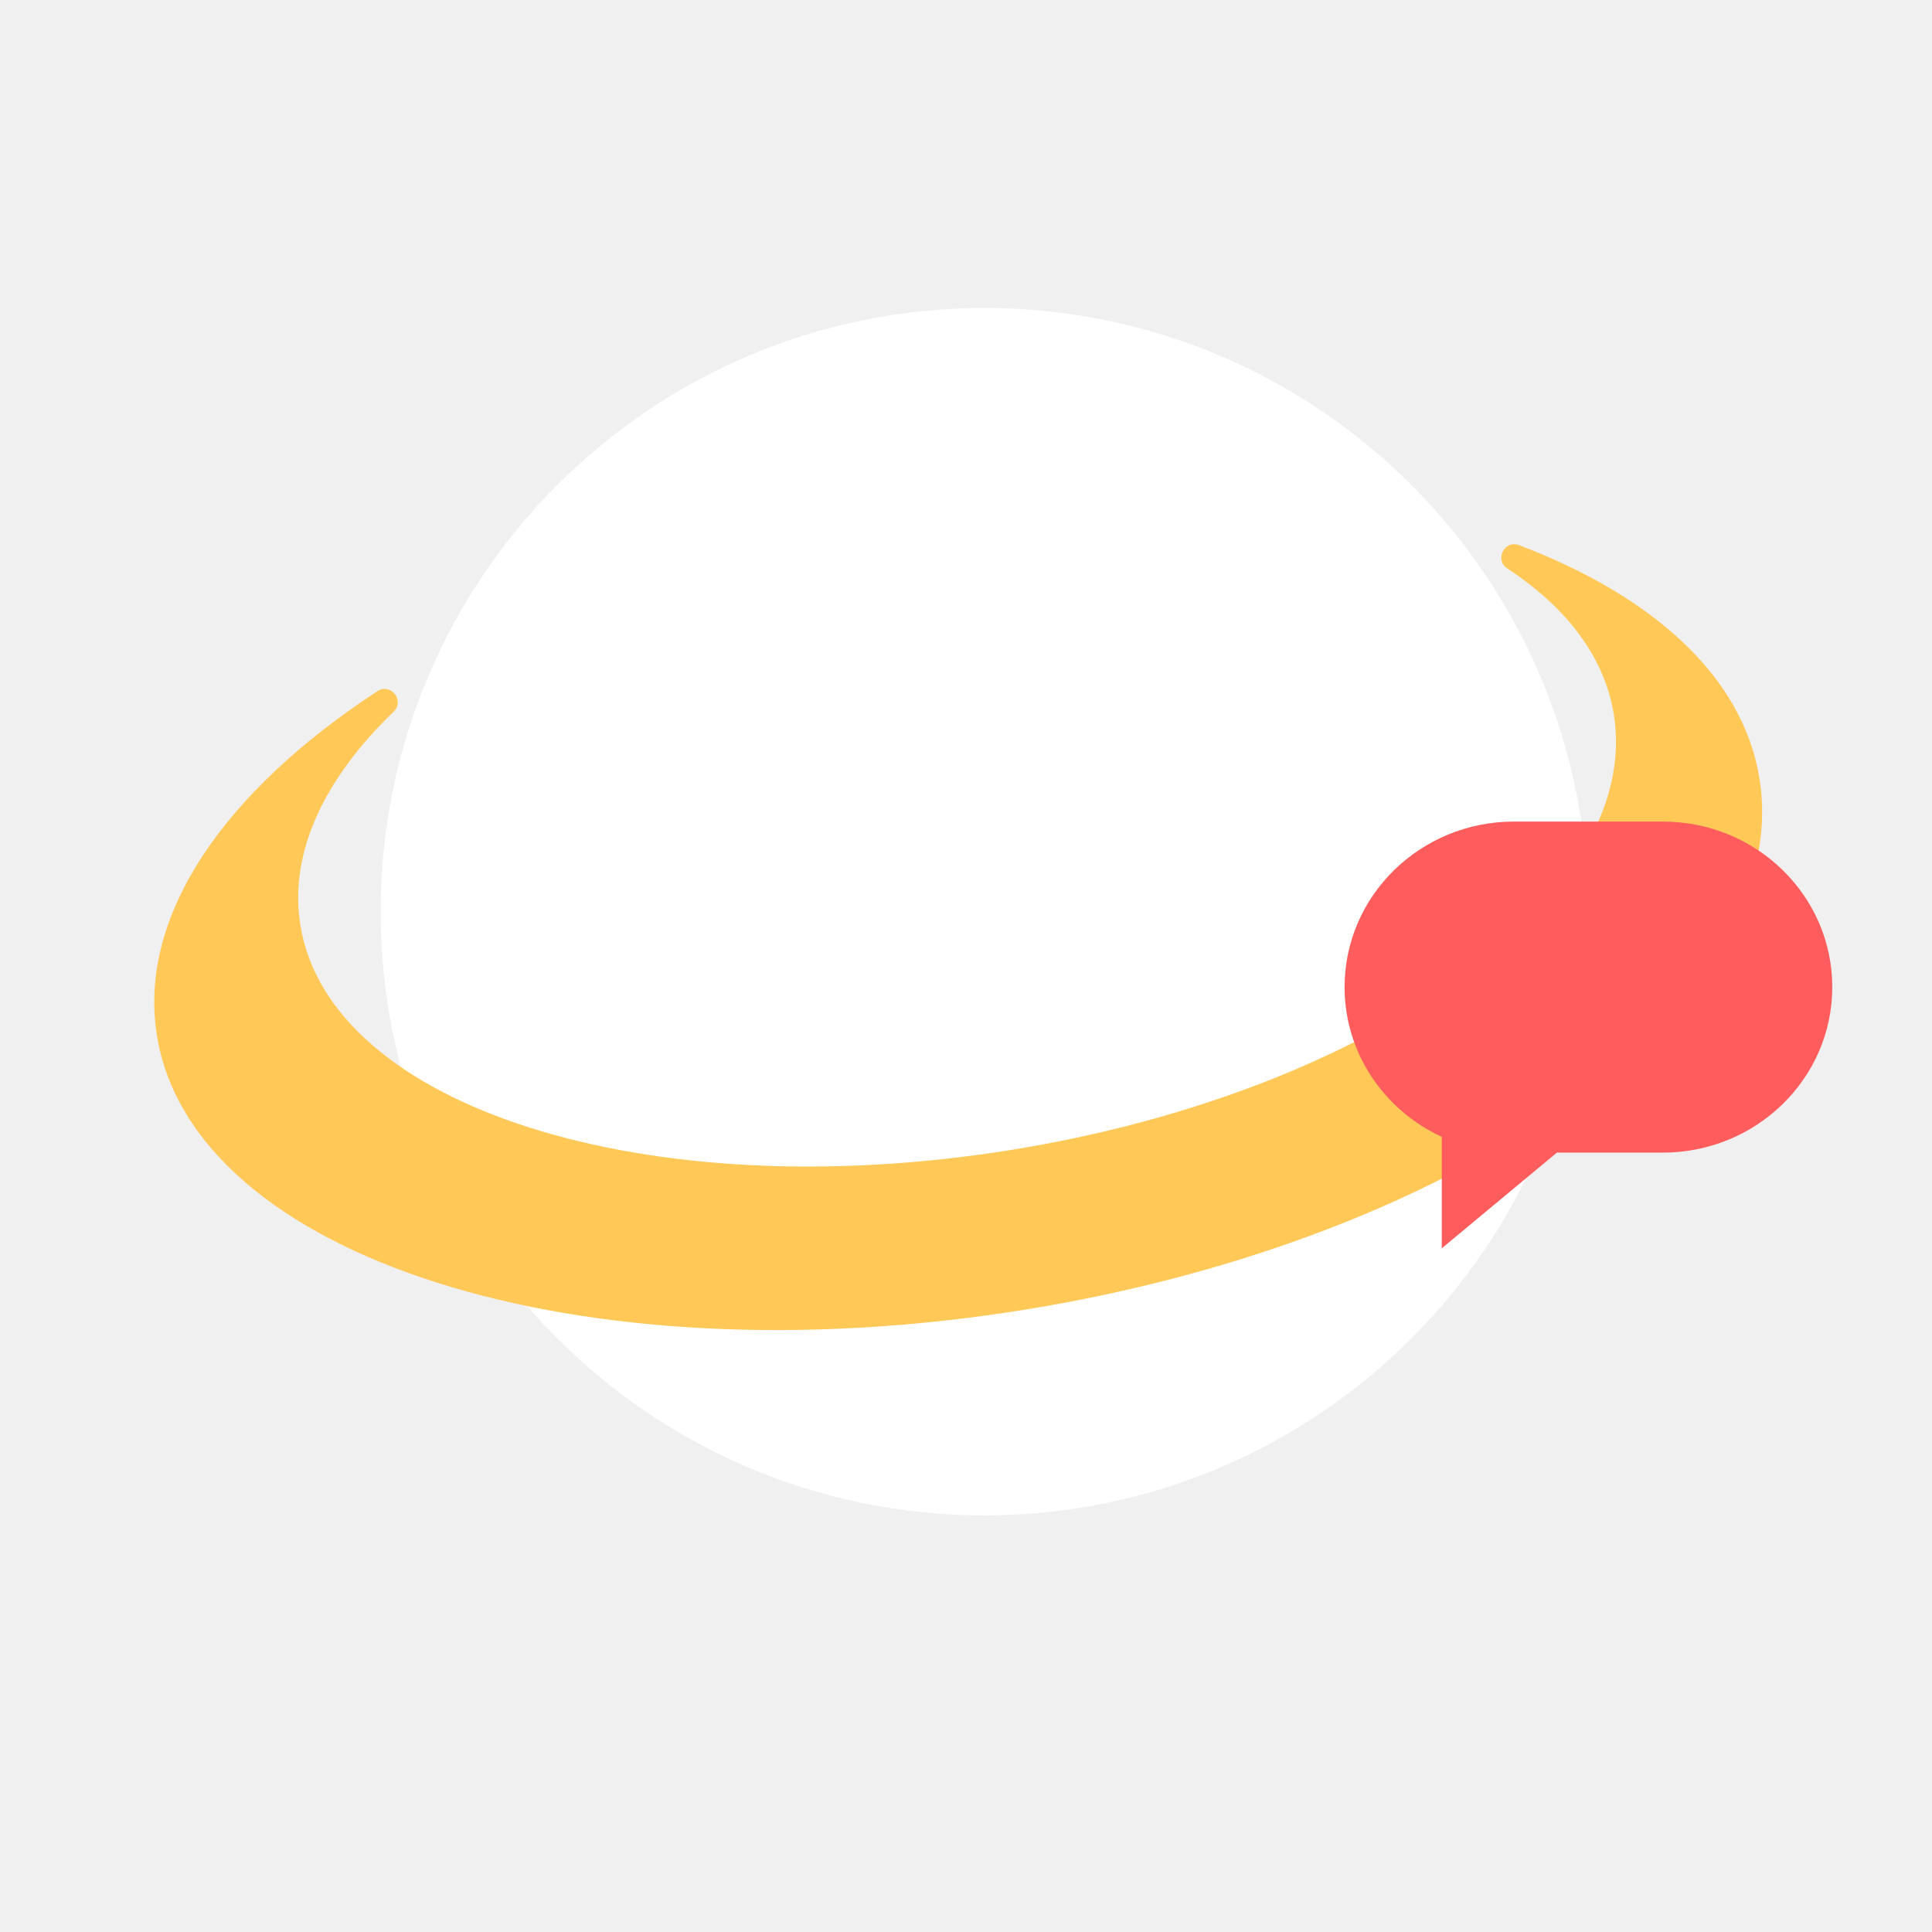
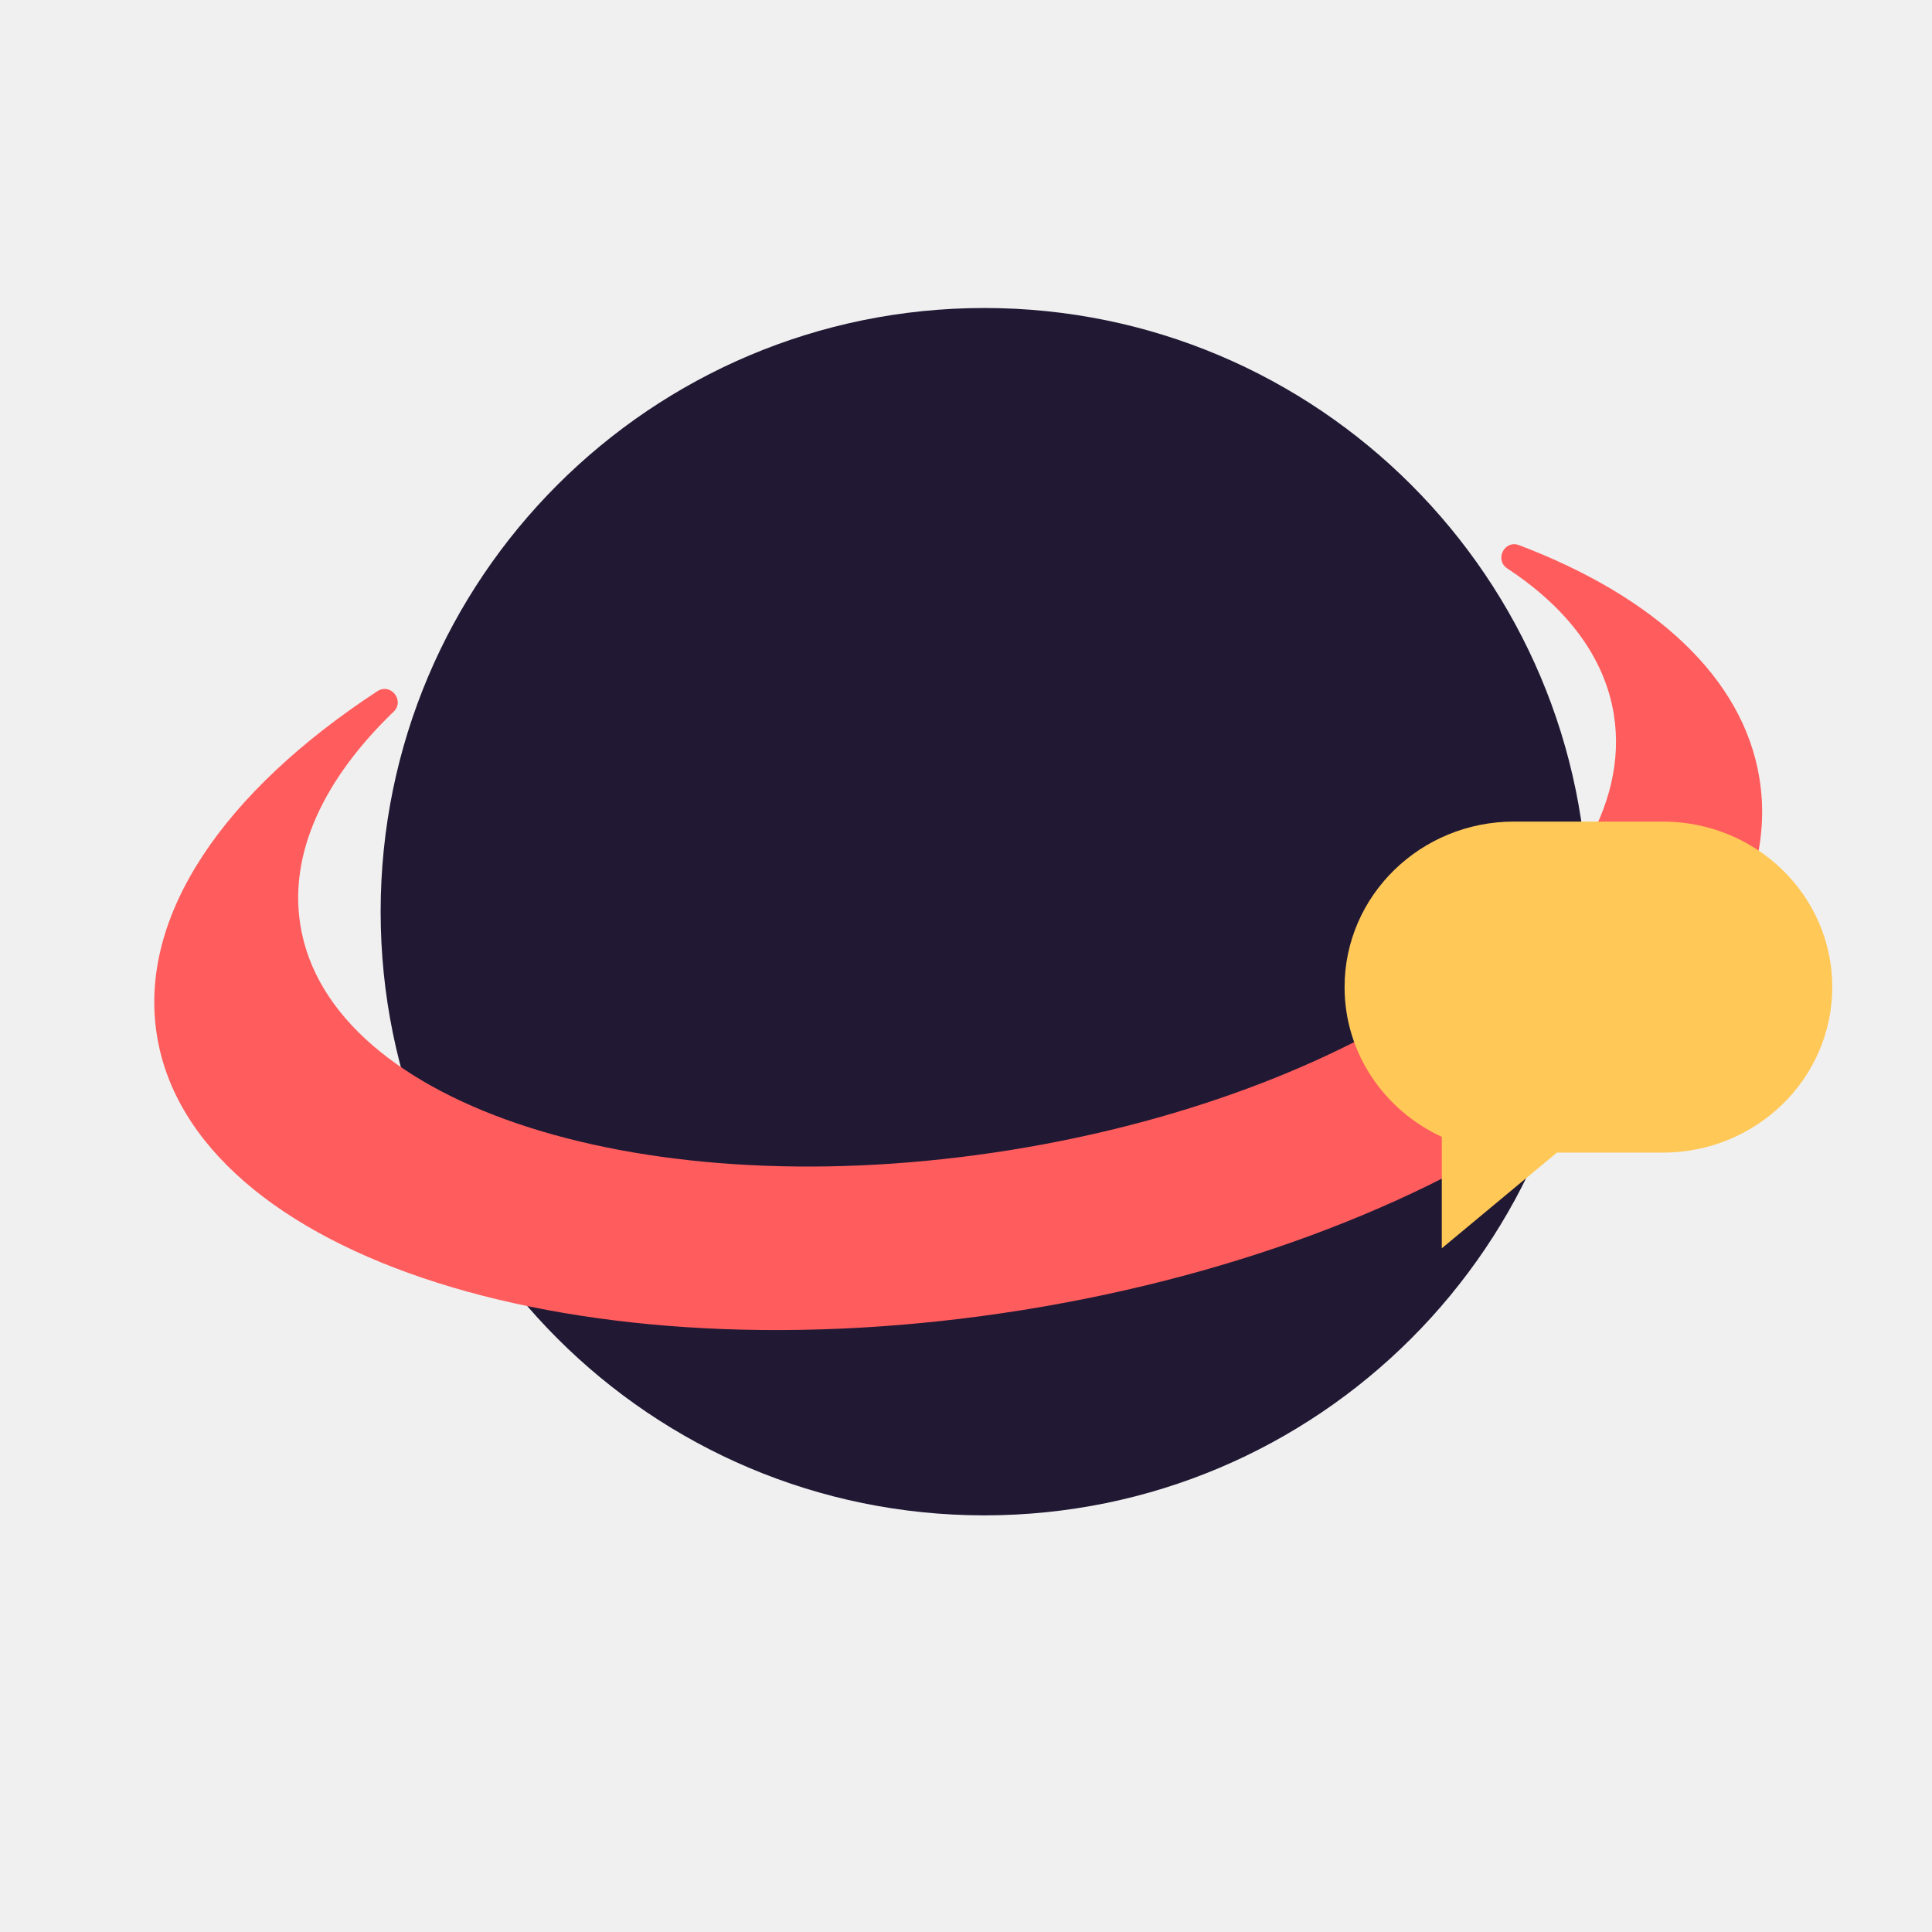
<svg xmlns="http://www.w3.org/2000/svg" width="2000" zoomAndPan="magnify" viewBox="0 0 1500 1500" height="2000" preserveAspectRatio="xMidYMid meet" version="1.0">
  <defs>
-     <clipPath id="bc891d589f">
+     <clipPath id="d79d1ec35e">
      <path d="M 295.531 239.129 L 1232.926 239.129 L 1232.926 1176.523 L 295.531 1176.523 Z M 295.531 239.129 " clip-rule="nonzero" />
    </clipPath>
-     <clipPath id="9f81146c96">
+     <clipPath id="4c01fb2174">
      <path d="M 764.23 239.129 C 505.375 239.129 295.531 448.973 295.531 707.828 C 295.531 966.684 505.375 1176.523 764.23 1176.523 C 1023.082 1176.523 1232.926 966.684 1232.926 707.828 C 1232.926 448.973 1023.082 239.129 764.23 239.129 Z M 764.23 239.129 " clip-rule="nonzero" />
    </clipPath>
-     <clipPath id="0d94e4dd50">
+     <clipPath id="8be79184af">
      <path d="M 0.531 0.129 L 937.926 0.129 L 937.926 937.523 L 0.531 937.523 Z M 0.531 0.129 " clip-rule="nonzero" />
    </clipPath>
-     <clipPath id="2c119a1752">
+     <clipPath id="c23bfe64f4">
      <path d="M 469.23 0.129 C 210.375 0.129 0.531 209.973 0.531 468.828 C 0.531 727.684 210.375 937.523 469.23 937.523 C 728.082 937.523 937.926 727.684 937.926 468.828 C 937.926 209.973 728.082 0.129 469.23 0.129 Z M 469.23 0.129 " clip-rule="nonzero" />
    </clipPath>
-     <clipPath id="9c466f4199">
+     <clipPath id="022db855e1">
      <rect x="0" width="938" y="0" height="938" />
    </clipPath>
-     <clipPath id="992d7f110e">
+     <clipPath id="fea4c794b0">
      <path d="M 119 422 L 1369 422 L 1369 1033 L 119 1033 Z M 119 422 " clip-rule="nonzero" />
    </clipPath>
-     <clipPath id="4a9db73474">
+     <clipPath id="f1fa2894b5">
      <path d="M 872.66 1499.992 L -7.652 862.754 L 626.508 -13.309 L 1506.82 623.93 Z M 872.66 1499.992 " clip-rule="nonzero" />
    </clipPath>
-     <clipPath id="f4b07304c0">
+     <clipPath id="77fa504d6b">
      <path d="M 872.66 1499.992 L -7.652 862.754 L 626.508 -13.309 L 1506.82 623.93 Z M 872.66 1499.992 " clip-rule="nonzero" />
    </clipPath>
-     <clipPath id="074c0ea92b">
+     <clipPath id="9cf7c5964a">
      <path d="M 1043.926 637 L 1423 637 L 1423 969.176 L 1043.926 969.176 Z M 1043.926 637 " clip-rule="nonzero" />
    </clipPath>
-     <clipPath id="7f707b92fe">
+     <clipPath id="820a547c39">
      <path d="M 1290.996 637.867 L 1175.484 637.867 C 1102.82 637.867 1043.926 695.402 1043.926 766.379 C 1043.926 817.762 1074.801 862.082 1119.41 882.645 L 1119.41 969.176 L 1208.762 894.887 L 1290.996 894.887 C 1363.664 894.887 1422.566 837.352 1422.566 766.375 C 1422.57 695.402 1363.664 637.867 1290.996 637.867 Z M 1290.996 637.867 " clip-rule="nonzero" />
    </clipPath>
-     <clipPath id="42c324833a">
+     <clipPath id="1381586e7b">
      <path d="M 0.926 0.68 L 379.719 0.68 L 379.719 332.176 L 0.926 332.176 Z M 0.926 0.68 " clip-rule="nonzero" />
    </clipPath>
-     <clipPath id="f92a919e9b">
+     <clipPath id="39043d9da9">
      <path d="M 247.996 0.867 L 132.484 0.867 C 59.82 0.867 0.926 58.402 0.926 129.379 C 0.926 180.762 31.801 225.082 76.41 245.645 L 76.41 332.176 L 165.762 257.887 L 247.996 257.887 C 320.664 257.887 379.566 200.352 379.566 129.375 C 379.57 58.402 320.664 0.867 247.996 0.867 Z M 247.996 0.867 " clip-rule="nonzero" />
    </clipPath>
-     <clipPath id="c2dac4f127">
+     <clipPath id="64d0458195">
      <rect x="0" width="380" y="0" height="333" />
    </clipPath>
  </defs>
-   <g clip-path="url(#bc891d589f)">
-     <g clip-path="url(#9f81146c96)">
+   <g clip-path="url(#d79d1ec35e)">
+     <g clip-path="url(#4c01fb2174)">
      <g transform="matrix(1, 0, 0, 1, 295, 239)">
-         <g clip-path="url(#9c466f4199)">
-           <g clip-path="url(#0d94e4dd50)">
-             <g clip-path="url(#2c119a1752)">
-               <path fill="#ffffff" d="M 0.531 0.129 L 937.926 0.129 L 937.926 937.523 L 0.531 937.523 Z M 0.531 0.129 " fill-opacity="1" fill-rule="nonzero" />
+         <g clip-path="url(#022db855e1)">
+           <g clip-path="url(#8be79184af)">
+             <g clip-path="url(#c23bfe64f4)">
+               <path fill="#211934" d="M 0.531 0.129 L 937.926 0.129 L 937.926 937.523 L 0.531 937.523 Z M 0.531 0.129 " fill-opacity="1" fill-rule="nonzero" />
            </g>
          </g>
        </g>
      </g>
    </g>
  </g>
-   <g clip-path="url(#992d7f110e)">
-     <g clip-path="url(#4a9db73474)">
-       <g clip-path="url(#f4b07304c0)">
-         <path fill="#ffc857" d="M 292.949 536.664 C 303.324 529.871 314.523 543.98 305.59 552.582 C 251.664 604.508 224.203 662.098 233.191 718.168 C 255.879 859.805 502.559 938.051 784.168 892.945 C 1065.777 847.836 1275.676 696.457 1252.992 554.82 C 1245.824 510.047 1216.277 471.605 1170.316 441.395 C 1160.102 434.68 1168.023 418.922 1179.449 423.266 C 1283.93 462.965 1353.438 525.707 1366.066 604.539 C 1393.746 777.348 1137.652 962.055 794.066 1017.09 C 450.48 1072.125 149.5 976.656 121.828 803.836 C 106.938 710.879 174.164 614.473 292.949 536.664 Z M 292.949 536.664 " fill-opacity="1" fill-rule="nonzero" />
+   <g clip-path="url(#fea4c794b0)">
+     <g clip-path="url(#f1fa2894b5)">
+       <g clip-path="url(#77fa504d6b)">
+         <path fill="#ff5d5d" d="M 292.949 536.664 C 303.324 529.871 314.523 543.98 305.59 552.582 C 251.664 604.508 224.203 662.098 233.191 718.168 C 255.879 859.805 502.559 938.051 784.168 892.945 C 1065.777 847.836 1275.676 696.457 1252.992 554.82 C 1245.824 510.047 1216.277 471.605 1170.316 441.395 C 1160.102 434.68 1168.023 418.922 1179.449 423.266 C 1283.93 462.965 1353.438 525.707 1366.066 604.539 C 1393.746 777.348 1137.652 962.055 794.066 1017.09 C 450.48 1072.125 149.5 976.656 121.828 803.836 C 106.938 710.879 174.164 614.473 292.949 536.664 Z M 292.949 536.664 " fill-opacity="1" fill-rule="nonzero" />
      </g>
    </g>
  </g>
-   <g clip-path="url(#074c0ea92b)">
-     <g clip-path="url(#7f707b92fe)">
+   <g clip-path="url(#9cf7c5964a)">
+     <g clip-path="url(#820a547c39)">
      <g transform="matrix(1, 0, 0, 1, 1043, 637)">
-         <g clip-path="url(#c2dac4f127)">
-           <g clip-path="url(#42c324833a)">
-             <g clip-path="url(#f92a919e9b)">
-               <path fill="#ff5d5d" d="M 0.926 0.867 L 380.121 0.867 L 380.121 332.176 L 0.926 332.176 Z M 0.926 0.867 " fill-opacity="1" fill-rule="nonzero" />
+         <g clip-path="url(#64d0458195)">
+           <g clip-path="url(#1381586e7b)">
+             <g clip-path="url(#39043d9da9)">
+               <path fill="#ffc857" d="M 0.926 0.867 L 380.121 0.867 L 380.121 332.176 L 0.926 332.176 Z M 0.926 0.867 " fill-opacity="1" fill-rule="nonzero" />
            </g>
          </g>
        </g>
      </g>
    </g>
  </g>
</svg>
